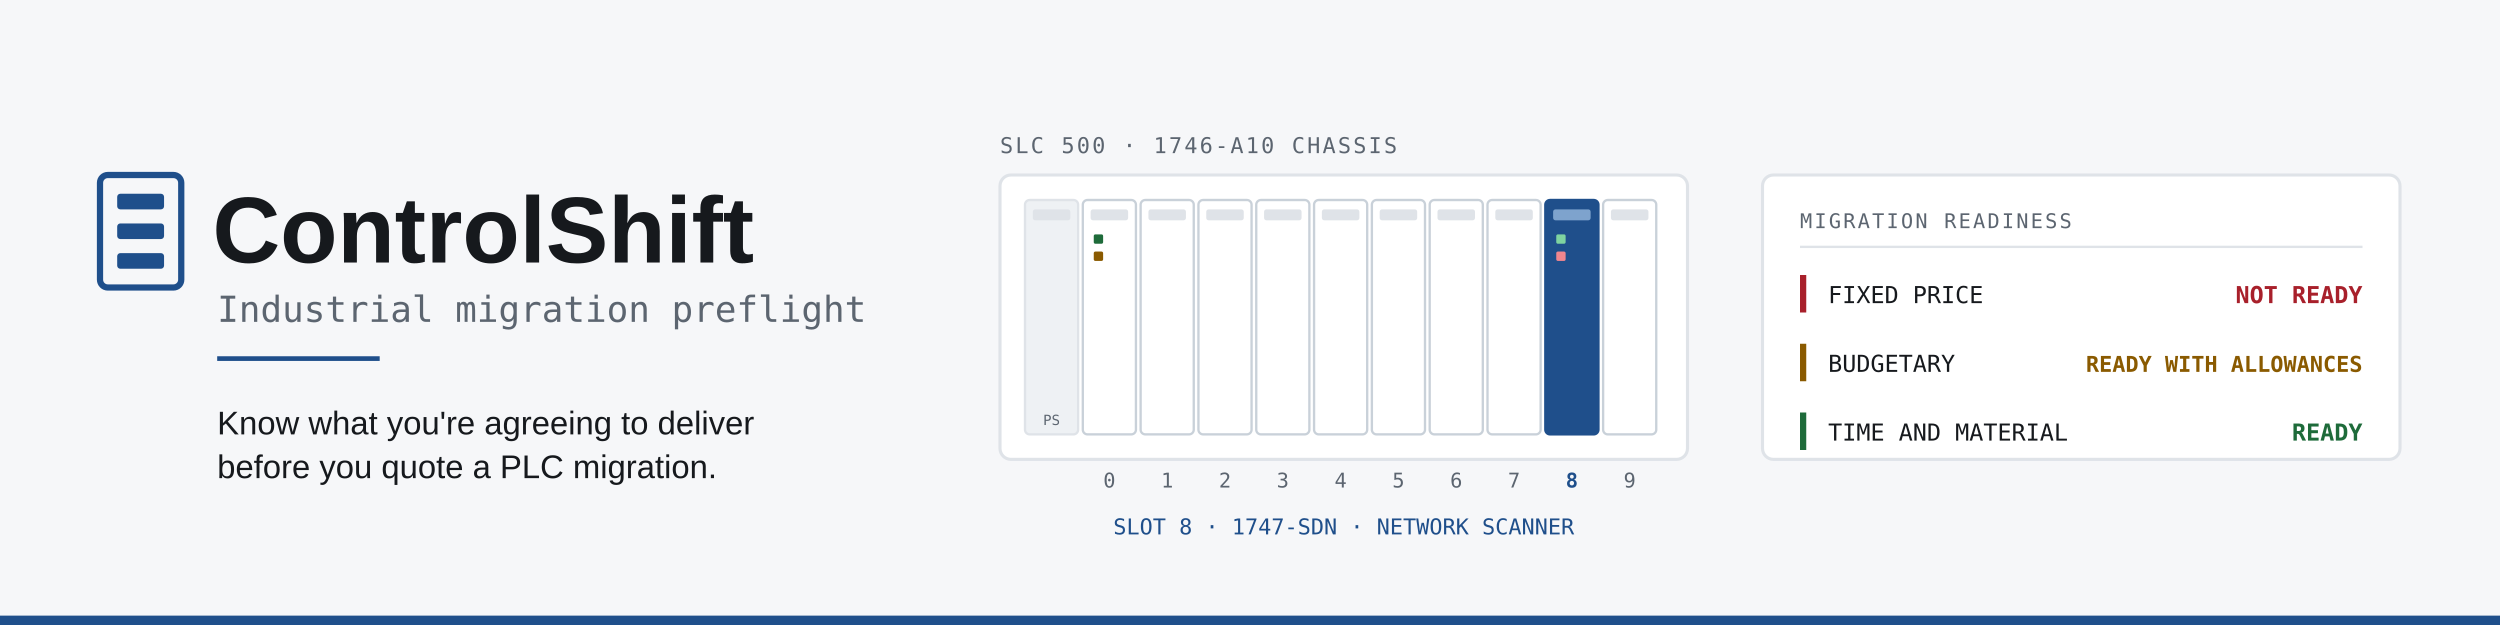
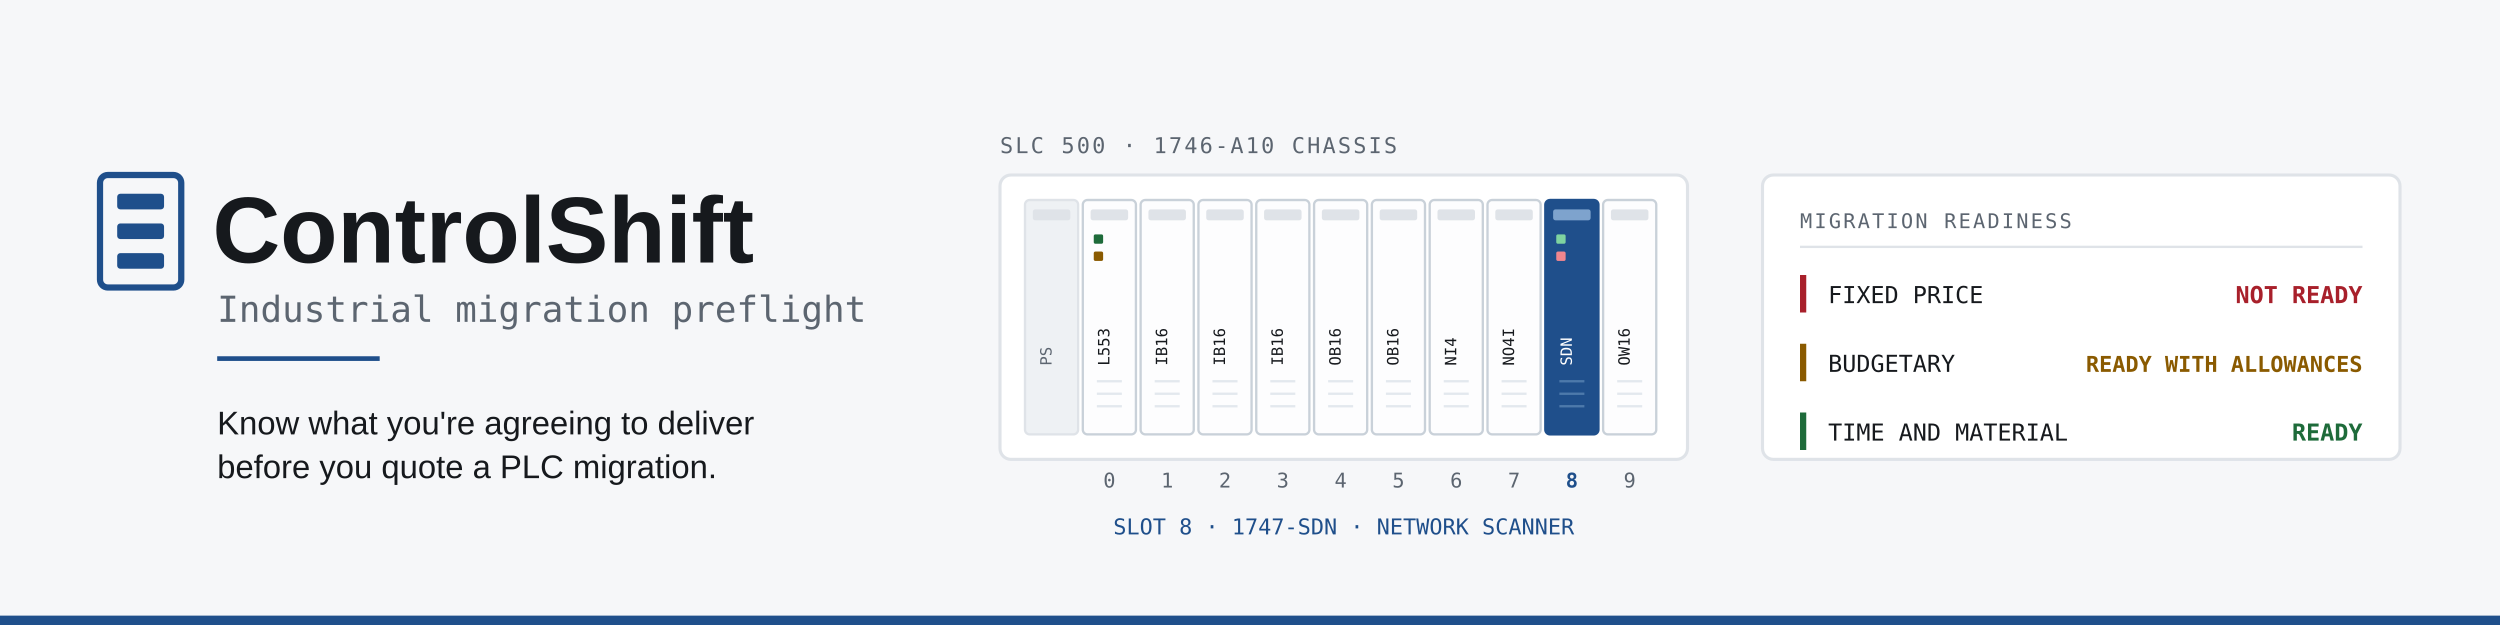
- <svg xmlns="http://www.w3.org/2000/svg" width="1600" height="400" viewBox="0 0 1600 400" role="img" aria-label="ControlShift — industrial migration preflight. An SLC 500 chassis with the 1747-SDN scanner in slot 8, and a migration readiness verdict: fixed price not ready, budgetary ready with allowances, time and material ready.">
+ <svg xmlns="http://www.w3.org/2000/svg" width="1600" height="400" viewBox="0 0 1600 400" role="img" aria-label="ControlShift, industrial migration preflight. An SLC 500 chassis with the 1747-SDN scanner in slot 8, and a migration readiness verdict: fixed price not ready, budgetary ready with allowances, time and material ready.">
  <rect width="1600" height="400" fill="#f6f7f9" />
  <g transform="translate(64,112)">
    <rect x="0" y="0" width="52" height="72" rx="5" fill="none" stroke="#1f4f8b" stroke-width="4" />
    <rect x="11" y="12" width="30" height="10" rx="2" fill="#1f4f8b" />
    <rect x="11" y="31" width="30" height="10" rx="2" fill="#1f4f8b" />
    <rect x="11" y="50" width="30" height="10" rx="2" fill="#1f4f8b" />
  </g>
  <text x="136" y="168" font-family="Segoe UI, Helvetica Neue, Arial, sans-serif" font-size="60" font-weight="700" fill="#16191d">ControlShift</text>
  <text x="139" y="206" font-family="ui-monospace, SFMono-Regular, Menlo, Consolas, monospace" font-size="23" fill="#5c6570">Industrial migration preflight</text>
  <rect x="139" y="228" width="104" height="3" fill="#1f4f8b" />
  <text x="139" y="278" font-family="Segoe UI, Helvetica Neue, Arial, sans-serif" font-size="21" fill="#16191d">Know what you're agreeing to deliver</text>
  <text x="139" y="306" font-family="Segoe UI, Helvetica Neue, Arial, sans-serif" font-size="21" fill="#16191d">before you quote a PLC migration.</text>
  <text x="640" y="98" font-family="ui-monospace, SFMono-Regular, Menlo, Consolas, monospace" font-size="14" fill="#5c6570" letter-spacing="1.4">SLC 500 · 1746-A10 CHASSIS</text>
  <rect x="640" y="112" width="440" height="182" rx="7" fill="#ffffff" stroke="#dfe3e8" stroke-width="2" />
  <rect x="656" y="128" width="34" height="150" rx="3" fill="#eef1f4" stroke="#dfe3e8" stroke-width="1.5" />
  <rect x="661" y="134" width="24" height="7" rx="1.5" fill="#dfe3e8" />
-   <text x="673" y="272" font-family="ui-monospace, SFMono-Regular, Menlo, Consolas, monospace" font-size="9" fill="#5c6570" text-anchor="middle">PS</text>
-   <rect x="693" y="128" width="34" height="150" rx="3" fill="#ffffff" stroke="#c9d1d9" stroke-width="1.5" />
+   <text x="673" y="234" font-family="ui-monospace, SFMono-Regular, Menlo, Consolas, monospace" font-size="10" fill="#5c6570" text-anchor="start" transform="rotate(-90 673 234)">PS</text>
+   <rect x="693" y="128" width="34" height="150" rx="3" fill="#fdfdfe" stroke="#c9d1d9" stroke-width="1.5" />
  <rect x="698" y="134" width="24" height="7" rx="1.5" fill="#dfe3e8" />
+   <text x="710" y="234" font-family="ui-monospace, SFMono-Regular, Menlo, Consolas, monospace" font-size="10" fill="#16191d" text-anchor="start" transform="rotate(-90 710 234)">L553</text>
+   <line x1="702" y1="244" x2="718" y2="244" stroke="#e3e8ee" stroke-width="1.5" />
+   <line x1="702" y1="252" x2="718" y2="252" stroke="#e3e8ee" stroke-width="1.5" />
+   <line x1="702" y1="260" x2="718" y2="260" stroke="#e3e8ee" stroke-width="1.5" />
  <rect x="700" y="150" width="6" height="6" rx="1" fill="#1e6b3a" />
  <rect x="700" y="161" width="6" height="6" rx="1" fill="#8a5a00" />
-   <rect x="730" y="128" width="34" height="150" rx="3" fill="#ffffff" stroke="#c9d1d9" stroke-width="1.5" />
+   <rect x="730" y="128" width="34" height="150" rx="3" fill="#fdfdfe" stroke="#c9d1d9" stroke-width="1.5" />
  <rect x="735" y="134" width="24" height="7" rx="1.5" fill="#dfe3e8" />
-   <rect x="767" y="128" width="34" height="150" rx="3" fill="#ffffff" stroke="#c9d1d9" stroke-width="1.5" />
+   <text x="747" y="234" font-family="ui-monospace, SFMono-Regular, Menlo, Consolas, monospace" font-size="10" fill="#16191d" text-anchor="start" transform="rotate(-90 747 234)">IB16</text>
+   <line x1="739" y1="244" x2="755" y2="244" stroke="#e3e8ee" stroke-width="1.5" />
+   <line x1="739" y1="252" x2="755" y2="252" stroke="#e3e8ee" stroke-width="1.5" />
+   <line x1="739" y1="260" x2="755" y2="260" stroke="#e3e8ee" stroke-width="1.5" />
+   <rect x="767" y="128" width="34" height="150" rx="3" fill="#fdfdfe" stroke="#c9d1d9" stroke-width="1.5" />
  <rect x="772" y="134" width="24" height="7" rx="1.5" fill="#dfe3e8" />
-   <rect x="804" y="128" width="34" height="150" rx="3" fill="#ffffff" stroke="#c9d1d9" stroke-width="1.5" />
+   <text x="784" y="234" font-family="ui-monospace, SFMono-Regular, Menlo, Consolas, monospace" font-size="10" fill="#16191d" text-anchor="start" transform="rotate(-90 784 234)">IB16</text>
+   <line x1="776" y1="244" x2="792" y2="244" stroke="#e3e8ee" stroke-width="1.5" />
+   <line x1="776" y1="252" x2="792" y2="252" stroke="#e3e8ee" stroke-width="1.5" />
+   <line x1="776" y1="260" x2="792" y2="260" stroke="#e3e8ee" stroke-width="1.5" />
+   <rect x="804" y="128" width="34" height="150" rx="3" fill="#fdfdfe" stroke="#c9d1d9" stroke-width="1.5" />
  <rect x="809" y="134" width="24" height="7" rx="1.5" fill="#dfe3e8" />
-   <rect x="841" y="128" width="34" height="150" rx="3" fill="#ffffff" stroke="#c9d1d9" stroke-width="1.5" />
+   <text x="821" y="234" font-family="ui-monospace, SFMono-Regular, Menlo, Consolas, monospace" font-size="10" fill="#16191d" text-anchor="start" transform="rotate(-90 821 234)">IB16</text>
+   <line x1="813" y1="244" x2="829" y2="244" stroke="#e3e8ee" stroke-width="1.5" />
+   <line x1="813" y1="252" x2="829" y2="252" stroke="#e3e8ee" stroke-width="1.5" />
+   <line x1="813" y1="260" x2="829" y2="260" stroke="#e3e8ee" stroke-width="1.5" />
+   <rect x="841" y="128" width="34" height="150" rx="3" fill="#fdfdfe" stroke="#c9d1d9" stroke-width="1.5" />
  <rect x="846" y="134" width="24" height="7" rx="1.5" fill="#dfe3e8" />
-   <rect x="878" y="128" width="34" height="150" rx="3" fill="#ffffff" stroke="#c9d1d9" stroke-width="1.5" />
+   <text x="858" y="234" font-family="ui-monospace, SFMono-Regular, Menlo, Consolas, monospace" font-size="10" fill="#16191d" text-anchor="start" transform="rotate(-90 858 234)">OB16</text>
+   <line x1="850" y1="244" x2="866" y2="244" stroke="#e3e8ee" stroke-width="1.5" />
+   <line x1="850" y1="252" x2="866" y2="252" stroke="#e3e8ee" stroke-width="1.5" />
+   <line x1="850" y1="260" x2="866" y2="260" stroke="#e3e8ee" stroke-width="1.5" />
+   <rect x="878" y="128" width="34" height="150" rx="3" fill="#fdfdfe" stroke="#c9d1d9" stroke-width="1.5" />
  <rect x="883" y="134" width="24" height="7" rx="1.5" fill="#dfe3e8" />
-   <rect x="915" y="128" width="34" height="150" rx="3" fill="#ffffff" stroke="#c9d1d9" stroke-width="1.5" />
+   <text x="895" y="234" font-family="ui-monospace, SFMono-Regular, Menlo, Consolas, monospace" font-size="10" fill="#16191d" text-anchor="start" transform="rotate(-90 895 234)">OB16</text>
+   <line x1="887" y1="244" x2="903" y2="244" stroke="#e3e8ee" stroke-width="1.5" />
+   <line x1="887" y1="252" x2="903" y2="252" stroke="#e3e8ee" stroke-width="1.5" />
+   <line x1="887" y1="260" x2="903" y2="260" stroke="#e3e8ee" stroke-width="1.5" />
+   <rect x="915" y="128" width="34" height="150" rx="3" fill="#fdfdfe" stroke="#c9d1d9" stroke-width="1.5" />
  <rect x="920" y="134" width="24" height="7" rx="1.5" fill="#dfe3e8" />
-   <rect x="952" y="128" width="34" height="150" rx="3" fill="#ffffff" stroke="#c9d1d9" stroke-width="1.5" />
+   <text x="932" y="234" font-family="ui-monospace, SFMono-Regular, Menlo, Consolas, monospace" font-size="10" fill="#16191d" text-anchor="start" transform="rotate(-90 932 234)">NI4</text>
+   <line x1="924" y1="244" x2="940" y2="244" stroke="#e3e8ee" stroke-width="1.5" />
+   <line x1="924" y1="252" x2="940" y2="252" stroke="#e3e8ee" stroke-width="1.5" />
+   <line x1="924" y1="260" x2="940" y2="260" stroke="#e3e8ee" stroke-width="1.5" />
+   <rect x="952" y="128" width="34" height="150" rx="3" fill="#fdfdfe" stroke="#c9d1d9" stroke-width="1.5" />
  <rect x="957" y="134" width="24" height="7" rx="1.5" fill="#dfe3e8" />
+   <text x="969" y="234" font-family="ui-monospace, SFMono-Regular, Menlo, Consolas, monospace" font-size="10" fill="#16191d" text-anchor="start" transform="rotate(-90 969 234)">NO4I</text>
+   <line x1="961" y1="244" x2="977" y2="244" stroke="#e3e8ee" stroke-width="1.5" />
+   <line x1="961" y1="252" x2="977" y2="252" stroke="#e3e8ee" stroke-width="1.5" />
+   <line x1="961" y1="260" x2="977" y2="260" stroke="#e3e8ee" stroke-width="1.5" />
  <rect x="989" y="128" width="34" height="150" rx="3" fill="#1f4f8b" stroke="#1f4f8b" stroke-width="1.5" />
  <rect x="994" y="134" width="24" height="7" rx="1.5" fill="#7ea3cd" />
+   <text x="1006" y="234" font-family="ui-monospace, SFMono-Regular, Menlo, Consolas, monospace" font-size="10" fill="#ffffff" text-anchor="start" transform="rotate(-90 1006 234)">SDN</text>
+   <line x1="998" y1="244" x2="1014" y2="244" stroke="#4d79ab" stroke-width="1.5" />
+   <line x1="998" y1="252" x2="1014" y2="252" stroke="#4d79ab" stroke-width="1.5" />
+   <line x1="998" y1="260" x2="1014" y2="260" stroke="#4d79ab" stroke-width="1.5" />
  <rect x="996" y="150" width="6" height="6" rx="1" fill="#7fd3a0" />
  <rect x="996" y="161" width="6" height="6" rx="1" fill="#f0868e" />
-   <rect x="1026" y="128" width="34" height="150" rx="3" fill="#ffffff" stroke="#c9d1d9" stroke-width="1.5" />
+   <rect x="1026" y="128" width="34" height="150" rx="3" fill="#fdfdfe" stroke="#c9d1d9" stroke-width="1.5" />
  <rect x="1031" y="134" width="24" height="7" rx="1.5" fill="#dfe3e8" />
+   <text x="1043" y="234" font-family="ui-monospace, SFMono-Regular, Menlo, Consolas, monospace" font-size="10" fill="#16191d" text-anchor="start" transform="rotate(-90 1043 234)">OW16</text>
+   <line x1="1035" y1="244" x2="1051" y2="244" stroke="#e3e8ee" stroke-width="1.5" />
+   <line x1="1035" y1="252" x2="1051" y2="252" stroke="#e3e8ee" stroke-width="1.5" />
+   <line x1="1035" y1="260" x2="1051" y2="260" stroke="#e3e8ee" stroke-width="1.5" />
  <g font-family="ui-monospace, SFMono-Regular, Menlo, Consolas, monospace" font-size="13" fill="#5c6570" text-anchor="middle">
    <text x="710" y="312">0</text>
    <text x="747" y="312">1</text>
    <text x="784" y="312">2</text>
    <text x="821" y="312">3</text>
    <text x="858" y="312">4</text>
    <text x="895" y="312">5</text>
    <text x="932" y="312">6</text>
    <text x="969" y="312">7</text>
    <text x="1006" y="312" fill="#1f4f8b" font-weight="700">8</text>
    <text x="1043" y="312">9</text>
  </g>
  <text x="860" y="342" font-family="ui-monospace, SFMono-Regular, Menlo, Consolas, monospace" font-size="14" fill="#1f4f8b" text-anchor="middle">SLOT 8 · 1747-SDN · NETWORK SCANNER</text>
  <rect x="1128" y="112" width="408" height="182" rx="7" fill="#ffffff" stroke="#dfe3e8" stroke-width="2" />
  <text x="1152" y="146" font-family="ui-monospace, SFMono-Regular, Menlo, Consolas, monospace" font-size="13" fill="#5c6570" letter-spacing="1.4">MIGRATION READINESS</text>
  <line x1="1152" y1="158" x2="1512" y2="158" stroke="#dfe3e8" stroke-width="1.5" />
  <rect x="1152" y="176" width="4" height="24" fill="#a8202b" />
  <text x="1170" y="194" font-family="ui-monospace, SFMono-Regular, Menlo, Consolas, monospace" font-size="15" fill="#16191d">FIXED PRICE</text>
  <text x="1512" y="194" font-family="ui-monospace, SFMono-Regular, Menlo, Consolas, monospace" font-size="15" fill="#a8202b" font-weight="700" text-anchor="end">NOT READY</text>
  <rect x="1152" y="220" width="4" height="24" fill="#8a5a00" />
  <text x="1170" y="238" font-family="ui-monospace, SFMono-Regular, Menlo, Consolas, monospace" font-size="15" fill="#16191d">BUDGETARY</text>
  <text x="1512" y="238" font-family="ui-monospace, SFMono-Regular, Menlo, Consolas, monospace" font-size="14" fill="#8a5a00" font-weight="700" text-anchor="end">READY WITH ALLOWANCES</text>
  <rect x="1152" y="264" width="4" height="24" fill="#1e6b3a" />
  <text x="1170" y="282" font-family="ui-monospace, SFMono-Regular, Menlo, Consolas, monospace" font-size="15" fill="#16191d">TIME AND MATERIAL</text>
  <text x="1512" y="282" font-family="ui-monospace, SFMono-Regular, Menlo, Consolas, monospace" font-size="15" fill="#1e6b3a" font-weight="700" text-anchor="end">READY</text>
  <rect x="0" y="394" width="1600" height="6" fill="#1f4f8b" />
</svg>
